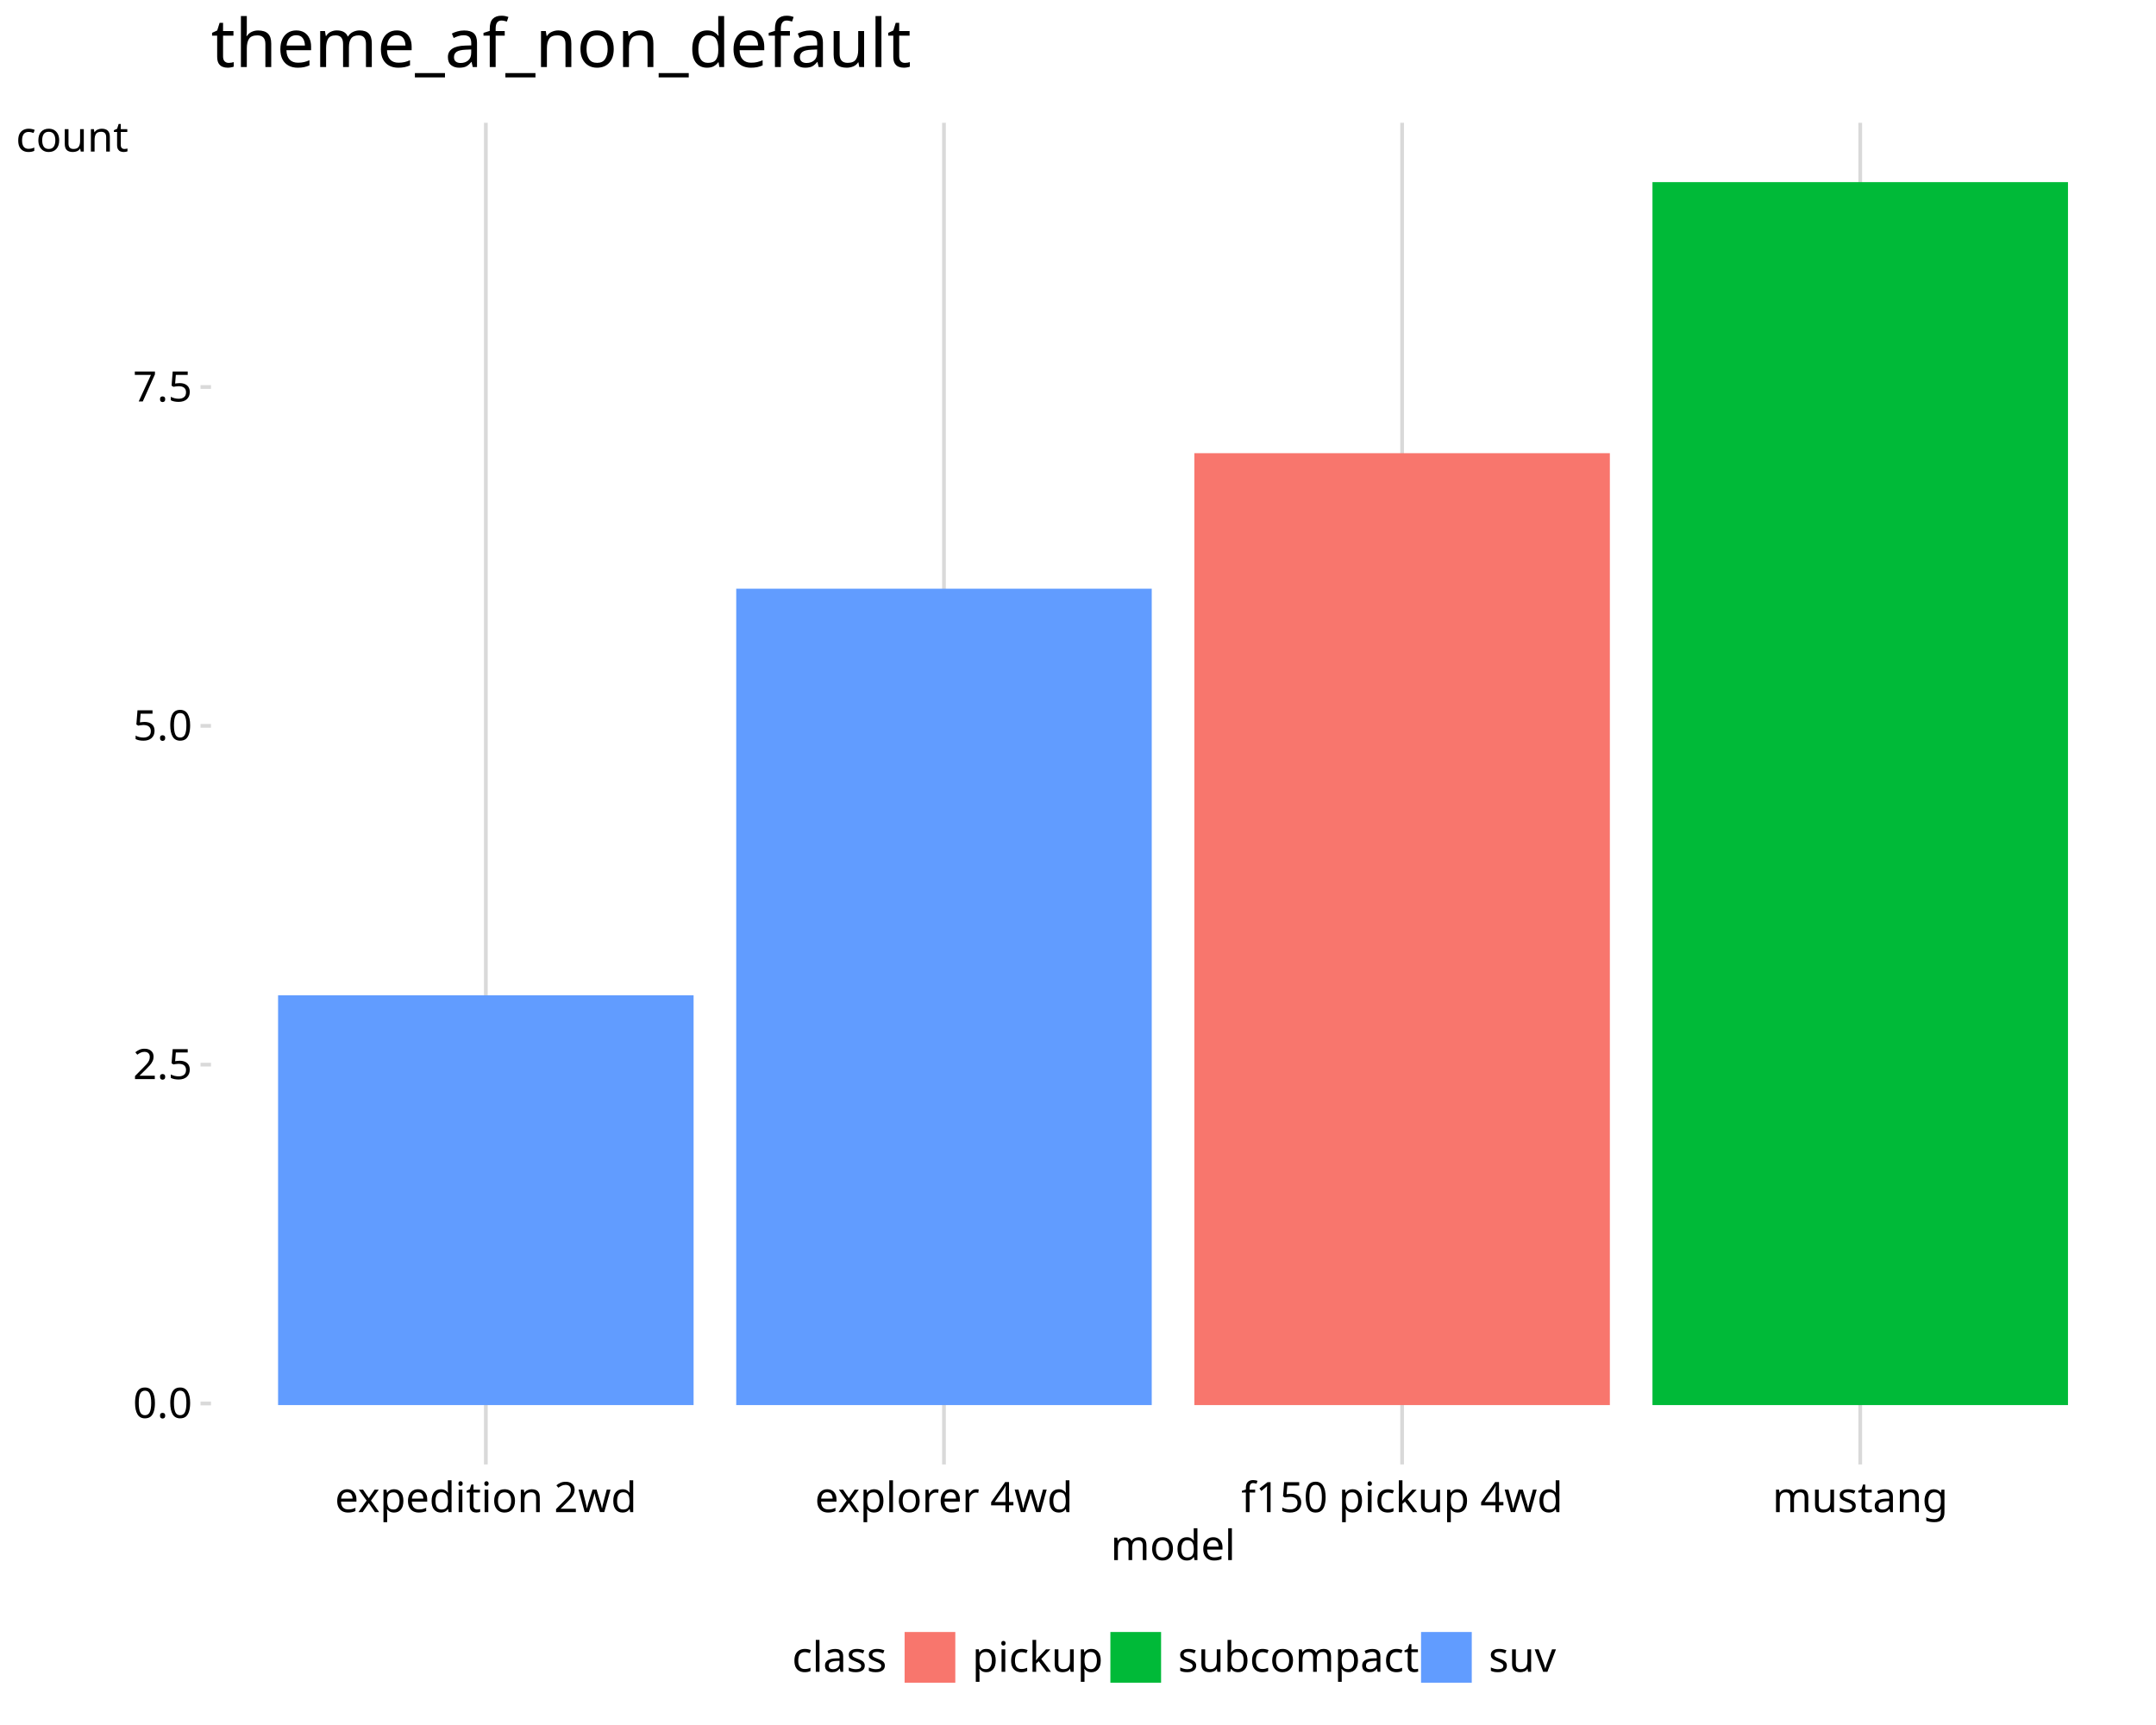
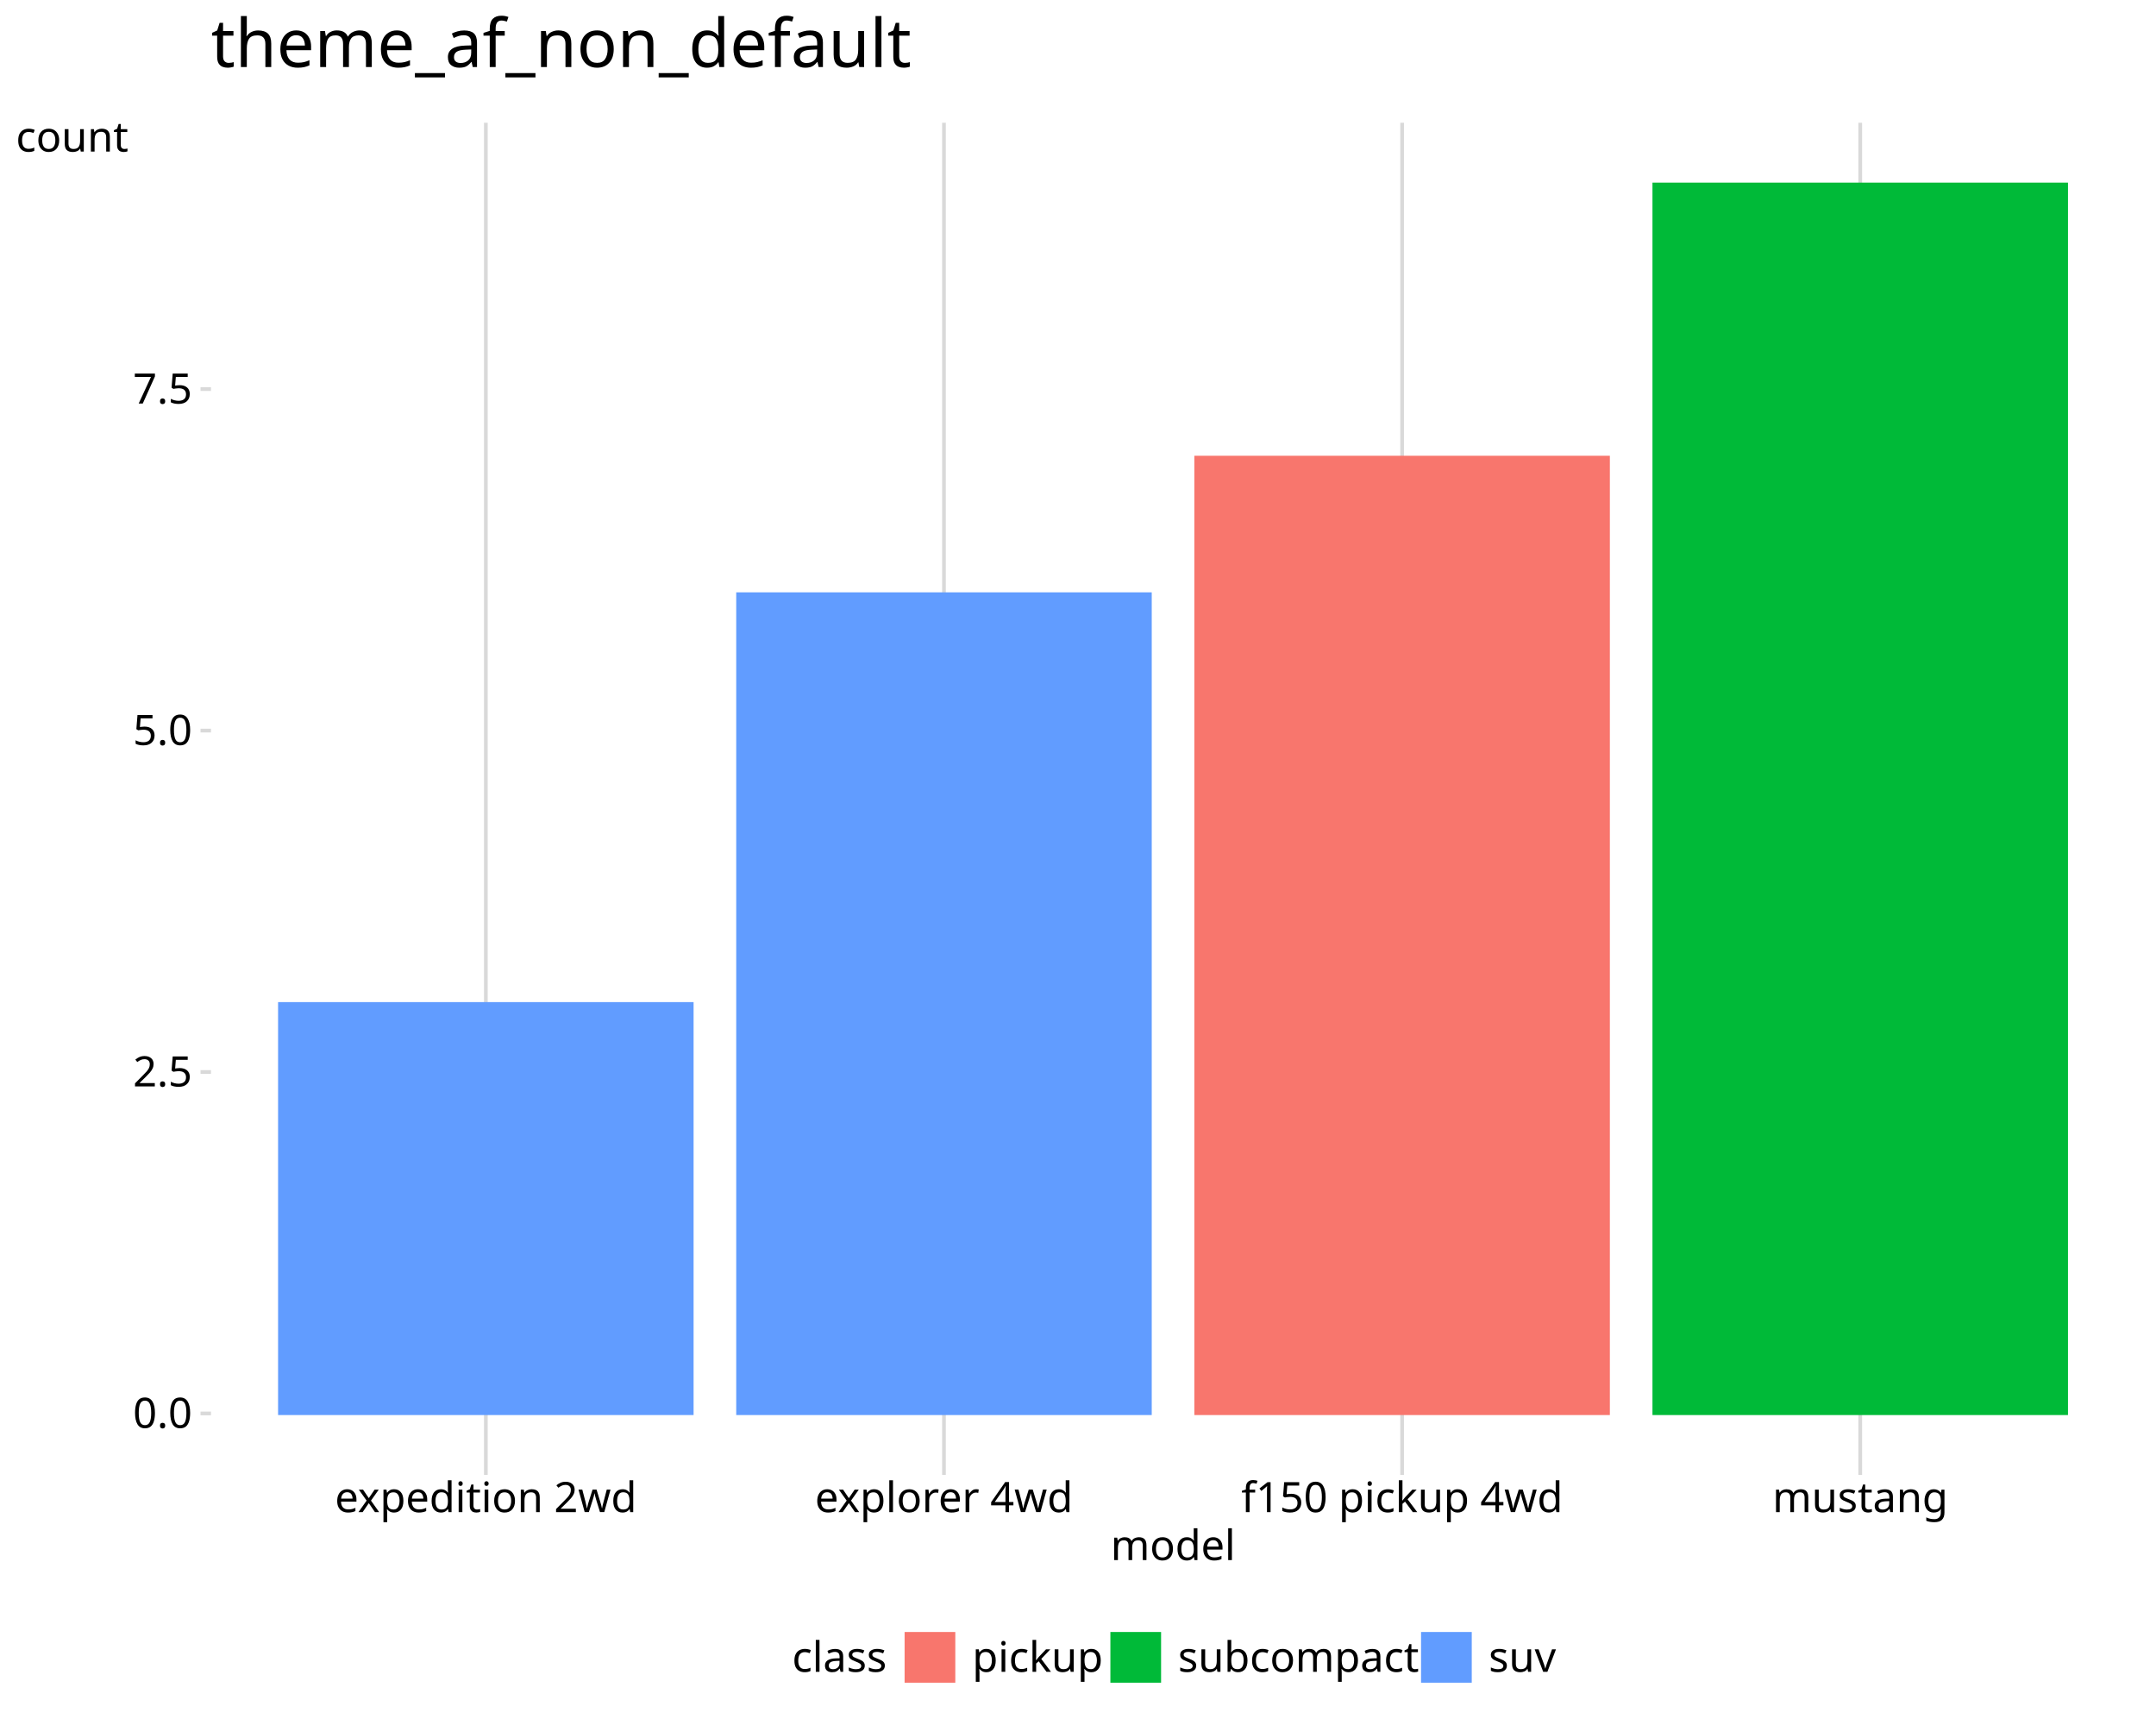
<svg xmlns="http://www.w3.org/2000/svg" class="svglite" data-engine-version="2.0" width="720.00pt" height="576.00pt" viewBox="0 0 720.00 576.00">
  <defs>
    <style type="text/css">
    .svglite line, .svglite polyline, .svglite polygon, .svglite path, .svglite rect, .svglite circle {
      fill: none;
      stroke: #000000;
      stroke-linecap: round;
      stroke-linejoin: round;
      stroke-miterlimit: 10.00;
    }
  </style>
  </defs>
  <rect width="100%" height="100%" style="stroke: none; fill: #FFFFFF;" />
  <defs>
    <clipPath id="cpMC4wMHw3MjAuMDB8MC4wMHw1NzYuMDA=">
      <rect x="0.00" y="0.00" width="720.00" height="576.00" />
    </clipPath>
  </defs>
  <g clip-path="url(#cpMC4wMHw3MjAuMDB8MC4wMHw1NzYuMDA=)">
    <rect x="0.00" y="0.00" width="720.00" height="576.00" style="stroke-width: 1.24; stroke: #FFFFFF; fill: #FFFFFF;" />
  </g>
  <defs>
-     <clipPath id="cpNzAuNDZ8NzEzLjAzfDQwLjk5fDQ4OS4wMA==">
-       <rect x="70.46" y="40.99" width="642.57" height="448.02" />
+     <clipPath id="cpNzAuNDZ8NzEzLjAzfDQwLjk5fDQ5Mi40OQ==">
+       <rect x="70.46" y="40.99" width="642.57" height="451.50" />
    </clipPath>
  </defs>
-   <g clip-path="url(#cpNzAuNDZ8NzEzLjAzfDQwLjk5fDQ4OS4wMA==)">
-     <polyline points="162.25,489.00 162.25,40.99 " style="stroke-width: 1.24; stroke: #D9D9D9; stroke-linecap: butt;" />
-     <polyline points="315.24,489.00 315.24,40.99 " style="stroke-width: 1.24; stroke: #D9D9D9; stroke-linecap: butt;" />
-     <polyline points="468.24,489.00 468.24,40.99 " style="stroke-width: 1.24; stroke: #D9D9D9; stroke-linecap: butt;" />
-     <polyline points="621.23,489.00 621.23,40.99 " style="stroke-width: 1.24; stroke: #D9D9D9; stroke-linecap: butt;" />
-     <rect x="93.40" y="332.88" width="137.69" height="135.76" style="stroke-width: 1.07; stroke: #619CFF; stroke-linecap: butt; stroke-linejoin: miter; fill: #619CFF;" />
-     <rect x="246.40" y="197.11" width="137.69" height="271.53" style="stroke-width: 1.07; stroke: #619CFF; stroke-linecap: butt; stroke-linejoin: miter; fill: #619CFF;" />
-     <rect x="399.39" y="151.86" width="137.69" height="316.78" style="stroke-width: 1.07; stroke: #F8766D; stroke-linecap: butt; stroke-linejoin: miter; fill: #F8766D;" />
-     <rect x="552.38" y="61.35" width="137.69" height="407.29" style="stroke-width: 1.07; stroke: #00BA38; stroke-linecap: butt; stroke-linejoin: miter; fill: #00BA38;" />
+   <g clip-path="url(#cpNzAuNDZ8NzEzLjAzfDQwLjk5fDQ5Mi40OQ==)">
+     <polyline points="162.25,492.49 162.25,40.99 " style="stroke-width: 1.24; stroke: #D9D9D9; stroke-linecap: butt;" />
+     <polyline points="315.24,492.49 315.24,40.99 " style="stroke-width: 1.24; stroke: #D9D9D9; stroke-linecap: butt;" />
+     <polyline points="468.24,492.49 468.24,40.99 " style="stroke-width: 1.24; stroke: #D9D9D9; stroke-linecap: butt;" />
+     <polyline points="621.23,492.49 621.23,40.99 " style="stroke-width: 1.24; stroke: #D9D9D9; stroke-linecap: butt;" />
+     <rect x="93.40" y="335.15" width="137.69" height="136.82" style="stroke-width: 1.07; stroke: #619CFF; stroke-linecap: butt; stroke-linejoin: miter; fill: #619CFF;" />
+     <rect x="246.40" y="198.33" width="137.69" height="273.64" style="stroke-width: 1.07; stroke: #619CFF; stroke-linecap: butt; stroke-linejoin: miter; fill: #619CFF;" />
+     <rect x="399.39" y="152.72" width="137.69" height="319.25" style="stroke-width: 1.07; stroke: #F8766D; stroke-linecap: butt; stroke-linejoin: miter; fill: #F8766D;" />
+     <rect x="552.38" y="61.51" width="137.69" height="410.46" style="stroke-width: 1.07; stroke: #00BA38; stroke-linecap: butt; stroke-linejoin: miter; fill: #00BA38;" />
  </g>
  <g clip-path="url(#cpMC4wMHw3MjAuMDB8MC4wMHw1NzYuMDA=)">
-     <text x="64.18" y="473.46" text-anchor="end" style="font-size: 14.00px; font-family: sans;" textLength="19.46px" lengthAdjust="spacingAndGlyphs">0.0</text>
-     <text x="64.18" y="360.32" text-anchor="end" style="font-size: 14.00px; font-family: sans;" textLength="19.46px" lengthAdjust="spacingAndGlyphs">2.5</text>
-     <text x="64.18" y="247.19" text-anchor="end" style="font-size: 14.00px; font-family: sans;" textLength="19.46px" lengthAdjust="spacingAndGlyphs">5.0</text>
-     <text x="64.18" y="134.05" text-anchor="end" style="font-size: 14.00px; font-family: sans;" textLength="19.46px" lengthAdjust="spacingAndGlyphs">7.5</text>
-     <polyline points="66.97,468.64 70.46,468.64 " style="stroke-width: 1.24; stroke: #D9D9D9; stroke-linecap: butt;" />
-     <polyline points="66.97,355.50 70.46,355.50 " style="stroke-width: 1.24; stroke: #D9D9D9; stroke-linecap: butt;" />
-     <polyline points="66.97,242.37 70.46,242.37 " style="stroke-width: 1.24; stroke: #D9D9D9; stroke-linecap: butt;" />
-     <polyline points="66.97,129.23 70.46,129.23 " style="stroke-width: 1.24; stroke: #D9D9D9; stroke-linecap: butt;" />
+     <text x="64.18" y="476.79" text-anchor="end" style="font-size: 14.00px; font-family: sans;" textLength="19.46px" lengthAdjust="spacingAndGlyphs">0.0</text>
+     <text x="64.18" y="362.77" text-anchor="end" style="font-size: 14.00px; font-family: sans;" textLength="19.46px" lengthAdjust="spacingAndGlyphs">2.5</text>
+     <text x="64.18" y="248.75" text-anchor="end" style="font-size: 14.00px; font-family: sans;" textLength="19.46px" lengthAdjust="spacingAndGlyphs">5.0</text>
+     <text x="64.18" y="134.74" text-anchor="end" style="font-size: 14.00px; font-family: sans;" textLength="19.46px" lengthAdjust="spacingAndGlyphs">7.5</text>
+     <polyline points="66.97,471.97 70.46,471.97 " style="stroke-width: 1.24; stroke: #D9D9D9; stroke-linecap: butt;" />
+     <polyline points="66.97,357.95 70.46,357.95 " style="stroke-width: 1.24; stroke: #D9D9D9; stroke-linecap: butt;" />
+     <polyline points="66.97,243.94 70.46,243.94 " style="stroke-width: 1.24; stroke: #D9D9D9; stroke-linecap: butt;" />
+     <polyline points="66.97,129.92 70.46,129.92 " style="stroke-width: 1.24; stroke: #D9D9D9; stroke-linecap: butt;" />
    <text x="162.25" y="504.92" text-anchor="middle" style="font-size: 14.00px; font-family: sans;" textLength="93.41px" lengthAdjust="spacingAndGlyphs">expedition 2wd</text>
    <text x="315.24" y="504.92" text-anchor="middle" style="font-size: 14.00px; font-family: sans;" textLength="80.16px" lengthAdjust="spacingAndGlyphs">explorer 4wd</text>
    <text x="468.24" y="504.92" text-anchor="middle" style="font-size: 14.00px; font-family: sans;" textLength="101.19px" lengthAdjust="spacingAndGlyphs">f150 pickup 4wd</text>
    <text x="621.23" y="504.92" text-anchor="middle" style="font-size: 14.00px; font-family: sans;" textLength="53.71px" lengthAdjust="spacingAndGlyphs">mustang</text>
    <text x="391.74" y="520.94" text-anchor="middle" style="font-size: 14.00px; font-family: sans;" textLength="38.14px" lengthAdjust="spacingAndGlyphs">model</text>
    <text x="24.10" y="50.62" text-anchor="middle" style="font-size: 14.00px; font-family: sans;" textLength="34.26px" lengthAdjust="spacingAndGlyphs">count</text>
    <rect x="257.56" y="537.80" width="268.36" height="31.23" style="stroke-width: 1.24; stroke: none; fill: #FFFFFF;" />
    <text x="264.53" y="558.23" style="font-size: 14.00px; font-family: sans;" textLength="31.91px" lengthAdjust="spacingAndGlyphs">class</text>
    <rect x="302.63" y="545.48" width="15.86" height="15.86" style="stroke-width: 1.07; stroke: #F8766D; stroke-linecap: butt; stroke-linejoin: miter; fill: #F8766D;" />
    <rect x="371.35" y="545.48" width="15.86" height="15.86" style="stroke-width: 1.07; stroke: #00BA38; stroke-linecap: butt; stroke-linejoin: miter; fill: #00BA38;" />
    <rect x="475.10" y="545.48" width="15.86" height="15.86" style="stroke-width: 1.07; stroke: #619CFF; stroke-linecap: butt; stroke-linejoin: miter; fill: #619CFF;" />
    <text x="324.68" y="558.23" style="font-size: 14.00px; font-family: sans;" textLength="40.48px" lengthAdjust="spacingAndGlyphs">pickup</text>
    <text x="393.40" y="558.23" style="font-size: 14.00px; font-family: sans;" textLength="75.51px" lengthAdjust="spacingAndGlyphs">subcompact</text>
    <text x="497.15" y="558.23" style="font-size: 14.00px; font-family: sans;" textLength="21.80px" lengthAdjust="spacingAndGlyphs">suv</text>
    <text x="70.46" y="22.39" style="font-size: 22.40px; font-family: sans;" textLength="222.96px" lengthAdjust="spacingAndGlyphs">theme_af_non_default</text>
  </g>
</svg>
